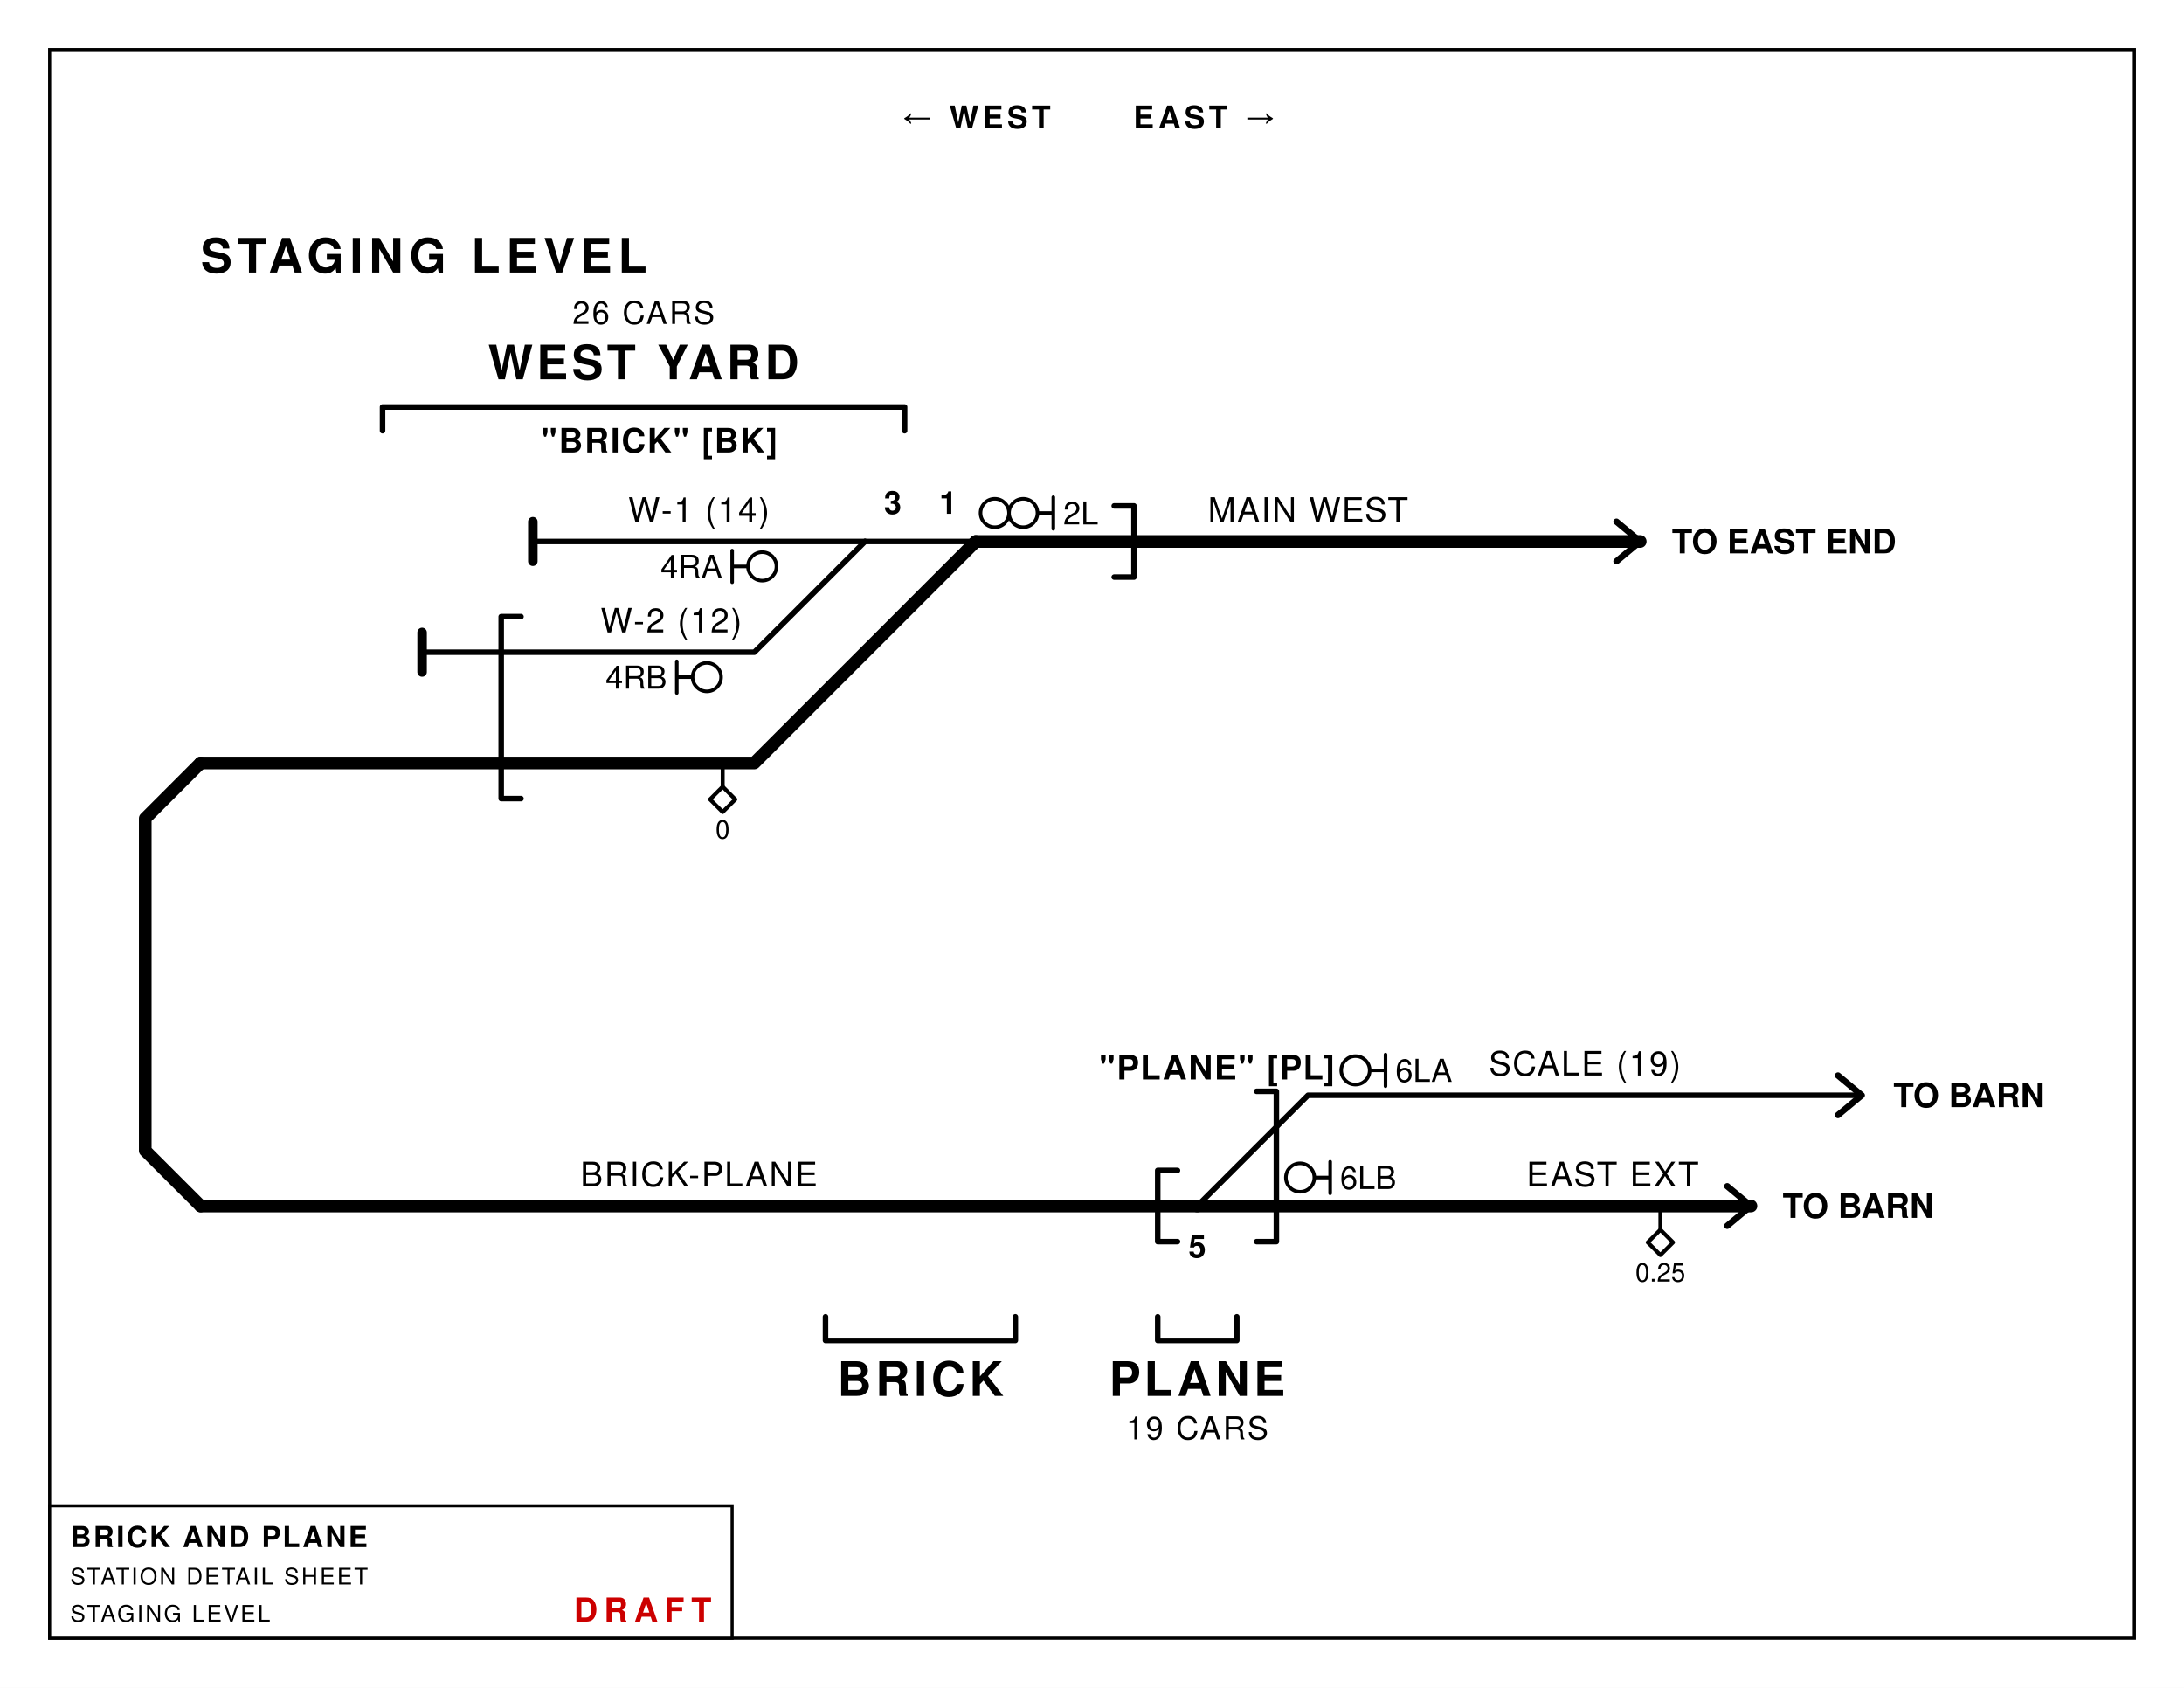
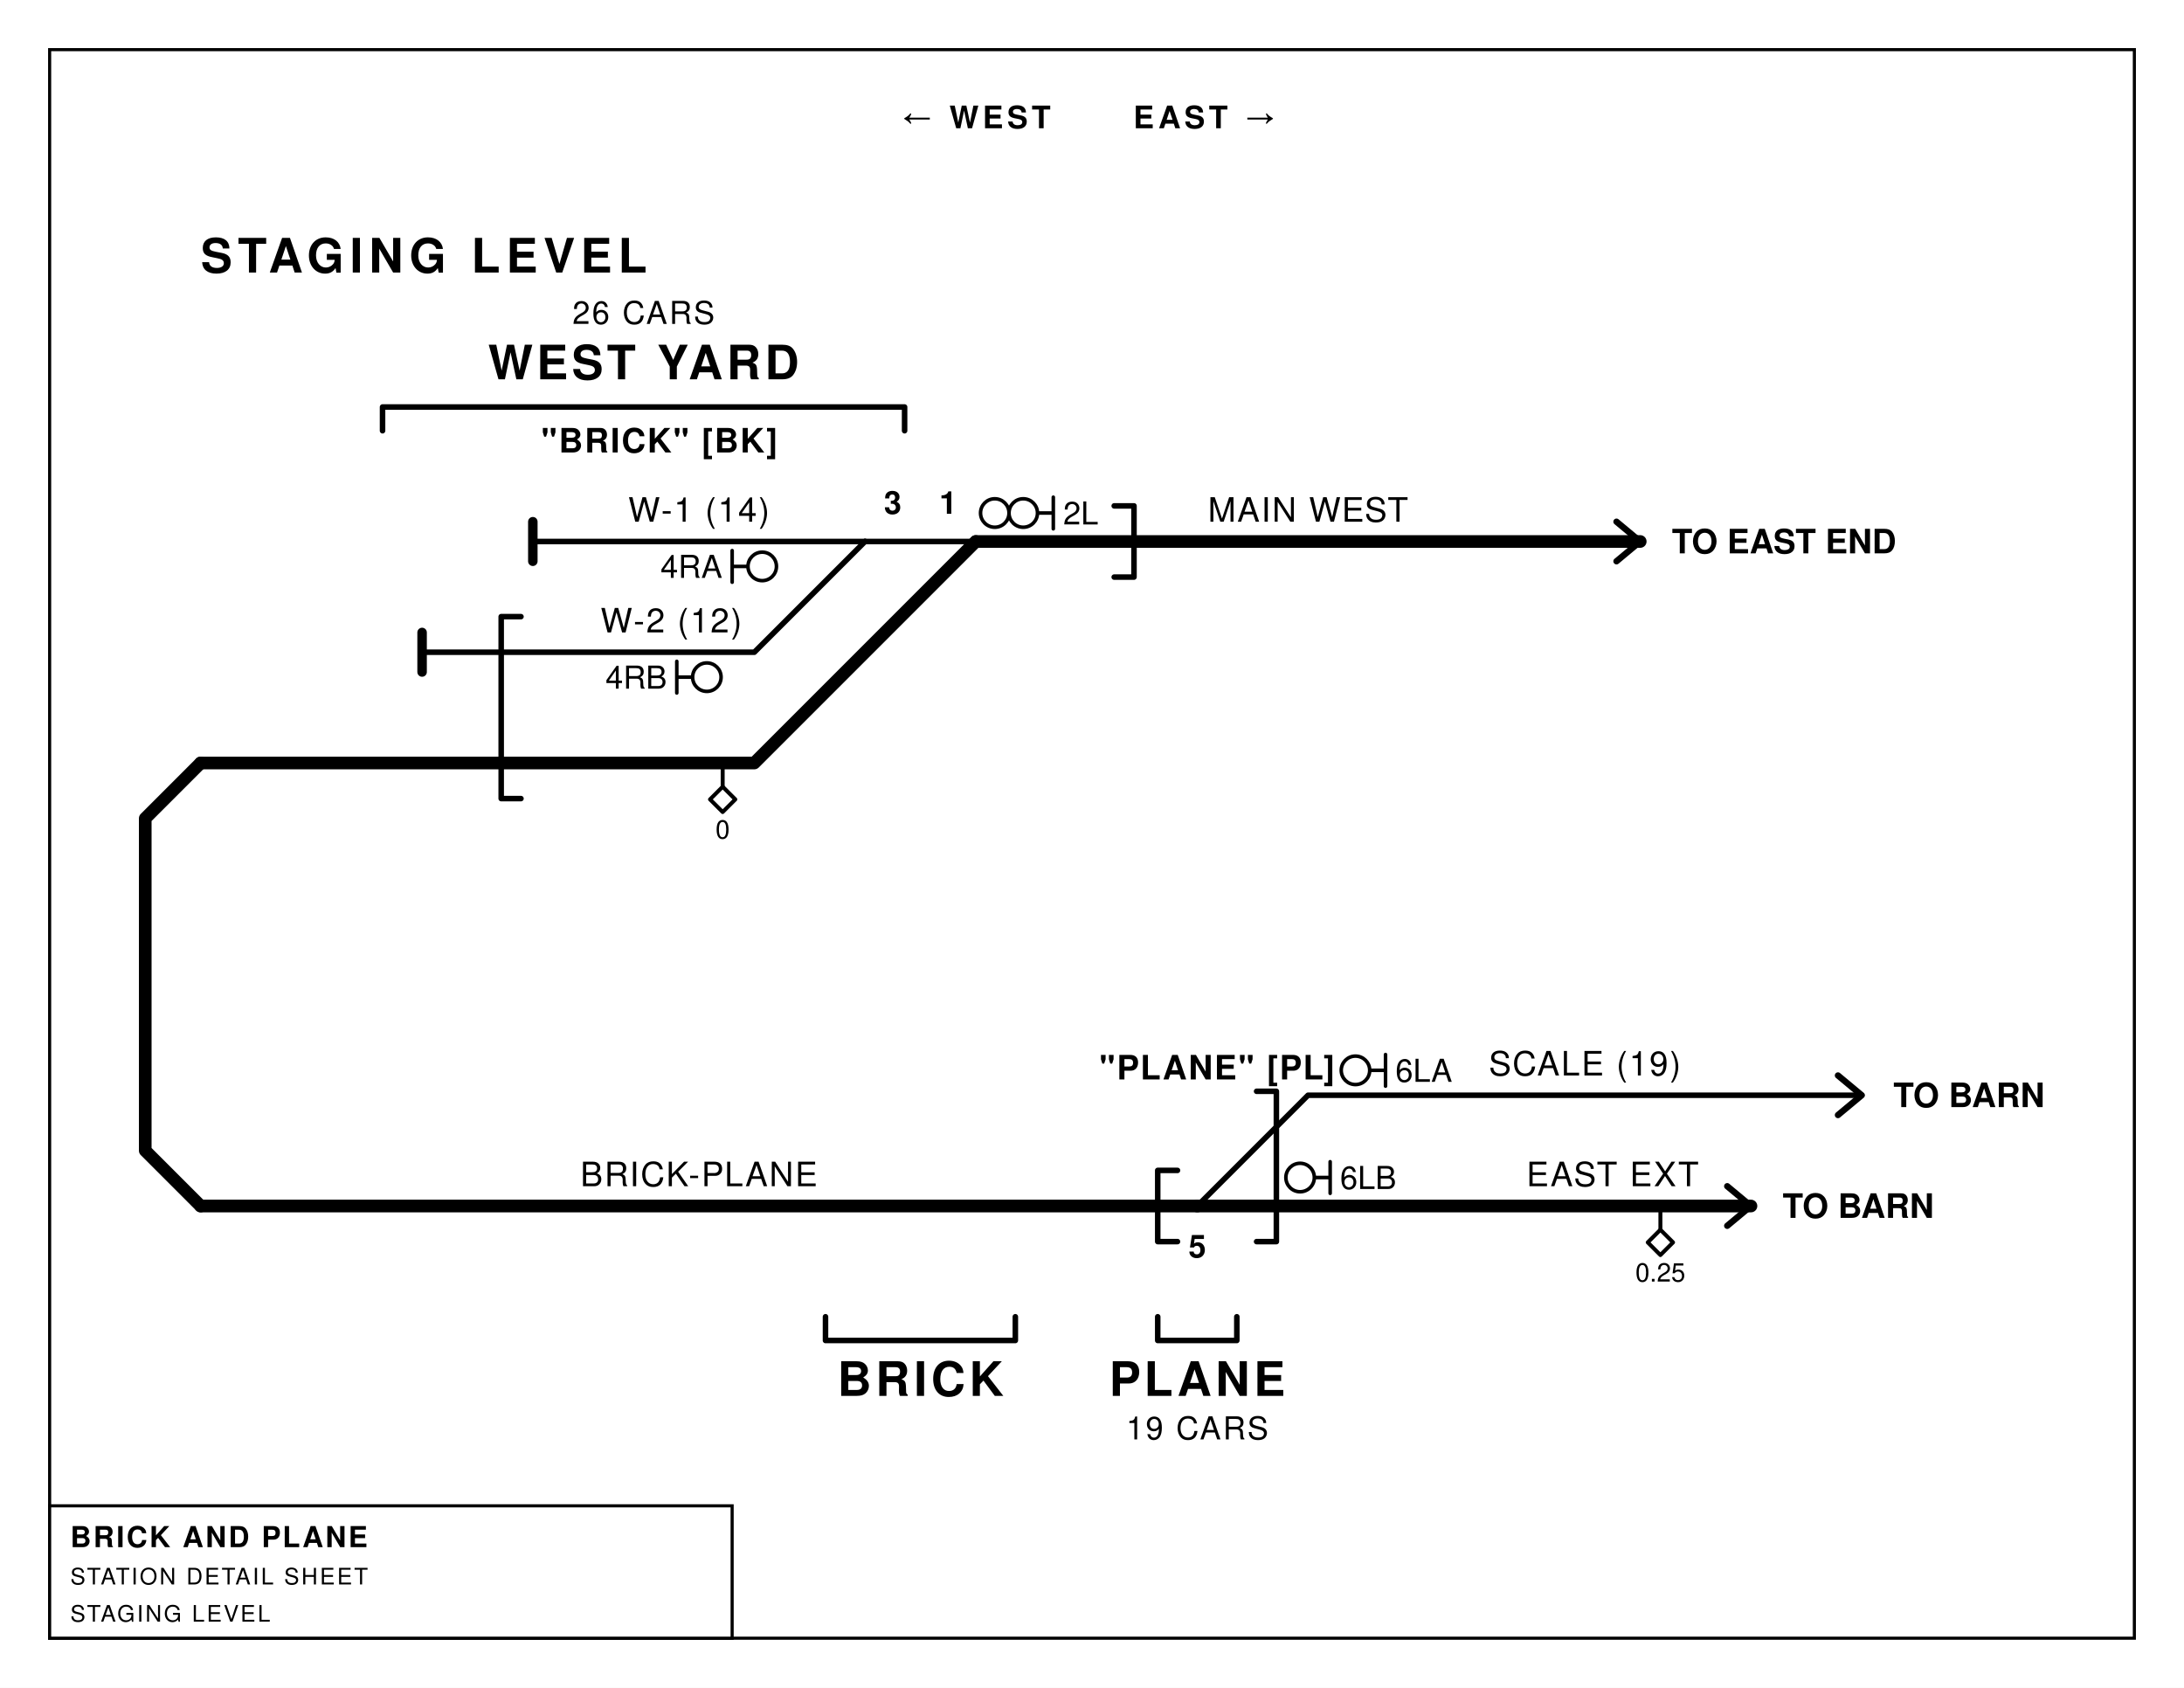
<svg xmlns="http://www.w3.org/2000/svg" viewBox="0 0 1056 816" width="1056" height="816" font-family="'Helvetica Neue',Helvetica,Arial,sans-serif">
  <rect width="1056" height="816" fill="#fff" />
  <rect x="24" y="24" width="1008" height="768" fill="none" stroke="#000" stroke-width="1.5" />
  <g transform="translate(97.0,124.1) scale(1.9123)" fill="none" stroke="#000" stroke-linecap="round" stroke-linejoin="round">
    <path d="M168.0,72.0 L196.0,72.0" stroke-width="1.4" />
    <path d="M252.0,240.0 L392.0,240.0" stroke-width="3.2" />
    <path d="M0.0,240.0 L252.0,240.0" stroke-width="3.2" />
    <path d="M0.0,128.0 L140.0,128.0 L196.0,72.0" stroke-width="3.2" />
    <path d="M84.0,72.0 L168.0,72.0" stroke-width="1.4" />
    <path d="M56.0,100.0 L140.0,100.0 L168.0,72.0" stroke-width="1.4" />
    <path d="M252.0,240.0 L280.0,212.0 L420.0,212.0" stroke-width="1.4" />
    <path d="M196.0,72.0 L364.0,72.0" stroke-width="3.2" />
    <path d="M0.0,128.0 L-14.0,142.0 L-14.0,226.0 L0.0,240.0" stroke-width="3.2" />
    <path d="M392.0,240.0 m-6,-5 l6,5 l-6,5" stroke-width="1.6" />
    <path d="M84.0,67.0 L84.0,77.0" stroke-width="2.4" />
    <path d="M56.0,95.0 L56.0,105.0" stroke-width="2.4" />
    <path d="M420.0,212.0 m-6,-5 l6,5 l-6,5" stroke-width="1.6" />
    <path d="M364.0,72.0 m-6,-5 l6,5 l-6,5" stroke-width="1.6" />
    <path d="M158.0,268 L158.0,274 L206.0,274 L206.0,268" stroke-width="1.4" />
    <path d="M46.0,44 L46.0,38 L178.0,38 L178.0,44" stroke-width="1.4" />
    <path d="M242.0,268 L242.0,274 L262.0,274 L262.0,268" stroke-width="1.4" />
    <path d="M215.6,60.8 L215.6,68.8 M215.6,64.8 L211.6,64.8" stroke-width="0.9" />
    <circle cx="208.0" cy="64.8" r="3.6" stroke-width="0.9" fill="#fff" />
    <circle cx="200.8" cy="64.8" r="3.6" stroke-width="0.9" fill="#fff" />
    <path d="M134.4,74.3 L134.4,82.3 M134.4,78.3 L138.4,78.3" stroke-width="0.9" />
    <circle cx="142.0" cy="78.3" r="3.6" stroke-width="0.9" fill="#fff" />
    <path d="M120.4,102.3 L120.4,110.3 M120.4,106.3 L124.4,106.3" stroke-width="0.9" />
    <circle cx="128.0" cy="106.3" r="3.6" stroke-width="0.9" fill="#fff" />
    <path d="M299.6,201.7 L299.6,209.7 M299.6,205.7 L295.6,205.7" stroke-width="0.9" />
    <circle cx="292.0" cy="205.7" r="3.6" stroke-width="0.9" fill="#fff" />
    <path d="M285.6,228.8 L285.6,236.8 M285.6,232.8 L281.6,232.8" stroke-width="0.9" />
    <circle cx="278.0" cy="232.8" r="3.6" stroke-width="0.9" fill="#fff" />
    <path d="M81.0,91.0 L76.0,91.0 L76.0,137.0 L81.0,137.0" stroke-width="1.4" />
    <path d="M231.0,63.0 L236.0,63.0 L236.0,81.0 L231.0,81.0" stroke-width="1.4" />
    <path d="M247.0,231.0 L242.0,231.0 L242.0,249.0 L247.0,249.0" stroke-width="1.4" />
    <path d="M267.0,211.0 L272.0,211.0 L272.0,249.0 L267.0,249.0" stroke-width="1.4" />
    <path d="M369.1,240.0 L369.1,246.0" stroke-width="1" />
    <path d="M369.1,246.0 L372.3,249.2 L369.1,252.4 L365.9,249.2 Z" stroke-width="1" fill="#fff" />
    <path d="M132.0,128.0 L132.0,134.0" stroke-width="1" />
    <path d="M132.0,134.0 L135.2,137.2 L132.0,140.4 L128.8,137.2 Z" stroke-width="1" fill="#fff" />
    <text x="0.0" y="4.0" font-size="12" text-anchor="start" font-weight="bold" fill="#000" stroke="none" letter-spacing="1.5">STAGING LEVEL</text>
    <text x="400.0" y="243.0" font-size="8.5" text-anchor="start" font-weight="bold" fill="#000" stroke="none">TO BARN</text>
    <text x="428.0" y="215.0" font-size="8.5" text-anchor="start" font-weight="bold" fill="#000" stroke="none">TO BARN</text>
    <text x="372.0" y="75.0" font-size="8.5" text-anchor="start" font-weight="bold" fill="#000" stroke="none">TO EAST END</text>
    <text x="182.0" y="288.0" font-size="12" text-anchor="middle" font-weight="bold" fill="#000" stroke="none" letter-spacing="1">BRICK</text>
    <text x="112.0" y="31.0" font-size="12" text-anchor="middle" font-weight="bold" fill="#000" stroke="none" letter-spacing="1">WEST YARD</text>
    <text x="112.0" y="17.0" font-size="8" text-anchor="middle" font-weight="normal" fill="#000" stroke="none" letter-spacing="0.5">26 CARS</text>
    <text x="252.0" y="288.0" font-size="12" text-anchor="middle" font-weight="bold" fill="#000" stroke="none" letter-spacing="1">PLANE</text>
    <text x="252.0" y="299.0" font-size="8" text-anchor="middle" font-weight="normal" fill="#000" stroke="none" letter-spacing="0.5">19 CARS</text>
    <text x="131.9" y="81.2" font-size="8" text-anchor="end" font-weight="normal" fill="#000" stroke="none">4RA</text>
    <text x="288.1" y="235.7" font-size="8" text-anchor="start" font-weight="normal" fill="#000" stroke="none">6LB</text>
    <text x="119.0" y="95.0" font-size="8.5" text-anchor="middle" font-weight="normal" fill="#000" stroke="none" letter-spacing="0.4">W-2 (12)</text>
    <text x="357.0" y="235.0" font-size="8.5" text-anchor="middle" font-weight="normal" fill="#000" stroke="none" letter-spacing="0.4">EAST EXT</text>
    <text x="369.1" y="259.1" font-size="6.5" text-anchor="middle" font-weight="normal" fill="#000" stroke="none">0.25</text>
    <text x="218.1" y="67.7" font-size="8" text-anchor="start" font-weight="normal" fill="#000" stroke="none">2L</text>
    <text x="117.9" y="109.2" font-size="8" text-anchor="end" font-weight="normal" fill="#000" stroke="none">4RB</text>
    <text x="302.1" y="208.6" font-size="8" text-anchor="start" font-weight="normal" fill="#000" stroke="none">6LA</text>
    <text x="252.0" y="253.0" font-size="8" text-anchor="middle" font-weight="bold" fill="#000" stroke="none">5</text>
    <text x="126.0" y="67.0" font-size="8.5" text-anchor="middle" font-weight="normal" fill="#000" stroke="none" letter-spacing="0.4">W-1 (14)</text>
    <text x="350.0" y="207.0" font-size="8.5" text-anchor="middle" font-weight="normal" fill="#000" stroke="none" letter-spacing="0.4">SCALE (19)</text>
    <text x="280.0" y="67.0" font-size="8.5" text-anchor="middle" font-weight="normal" fill="#000" stroke="none" letter-spacing="0.4">MAIN WEST</text>
    <text x="132.0" y="147.1" font-size="6.5" text-anchor="middle" font-weight="normal" fill="#000" stroke="none">0</text>
    <text x="116.0" y="49.5" font-size="8.5" text-anchor="middle" font-weight="bold" fill="#000" stroke="none" letter-spacing="0.4">"BRICK" [BK]</text>
    <text x="257.0" y="208.0" font-size="8.5" text-anchor="middle" font-weight="bold" fill="#000" stroke="none" letter-spacing="0.4">"PLANE" [PL]</text>
    <text x="126.0" y="235.0" font-size="8.5" text-anchor="middle" font-weight="normal" fill="#000" stroke="none" letter-spacing="0.4">BRICK-PLANE</text>
    <text x="189.0" y="65.0" font-size="8" text-anchor="middle" font-weight="bold" fill="#000" stroke="none">1</text>
    <text x="175.0" y="65.0" font-size="8" text-anchor="middle" font-weight="bold" fill="#000" stroke="none">3</text>
  </g>
  <text x="508.0" y="62" font-size="15" text-anchor="end" font-weight="bold" letter-spacing="2">← WEST</text>
  <text x="548.0" y="62" font-size="15" text-anchor="start" font-weight="bold" letter-spacing="2">EAST →</text>
  <rect x="24" y="728" width="330" height="64" fill="#fff" stroke="#000" stroke-width="1.5" />
  <text x="34" y="748" font-size="14" font-weight="bold" letter-spacing="1">BRICK AND PLANE</text>
  <text x="34" y="766" font-size="11" font-weight="normal" letter-spacing="1">STATION DETAIL SHEET</text>
  <text x="34" y="784" font-size="11" font-weight="normal" letter-spacing="1">STAGING LEVEL</text>
-   <text x="344" y="784" font-size="16" text-anchor="end" font-weight="bold" letter-spacing="3" fill="#c00">DRAFT</text>
</svg>
